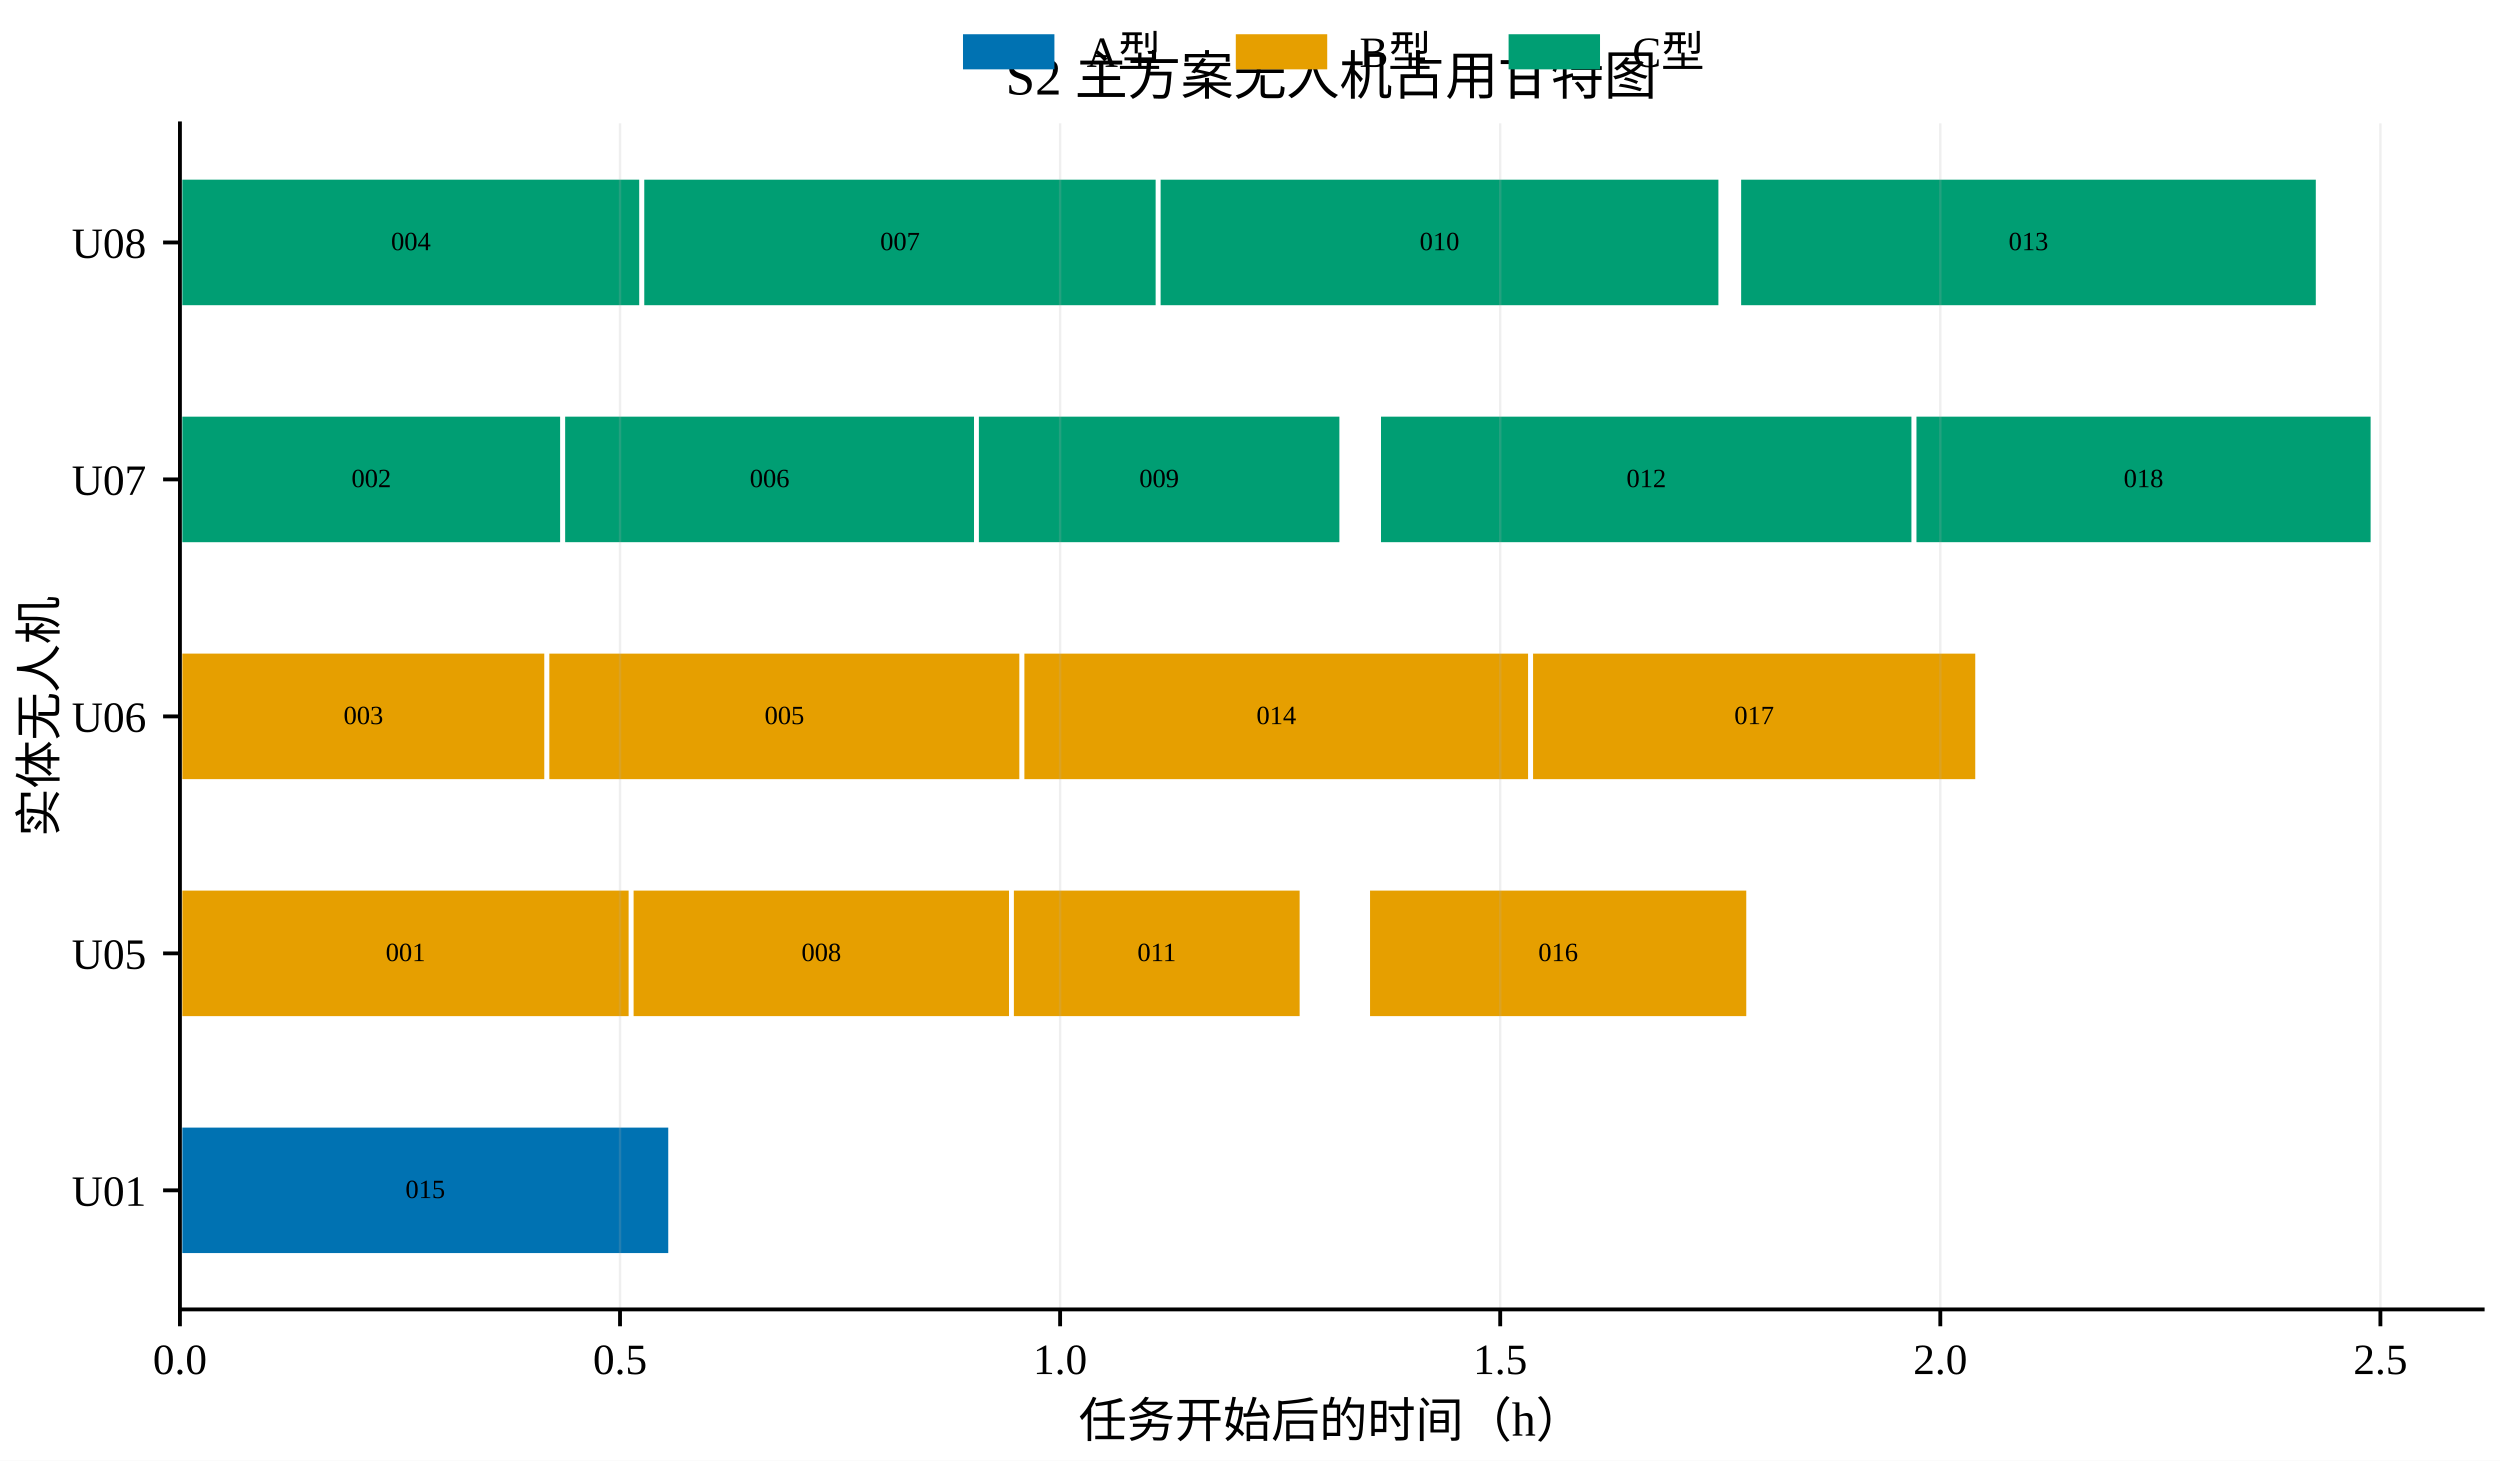
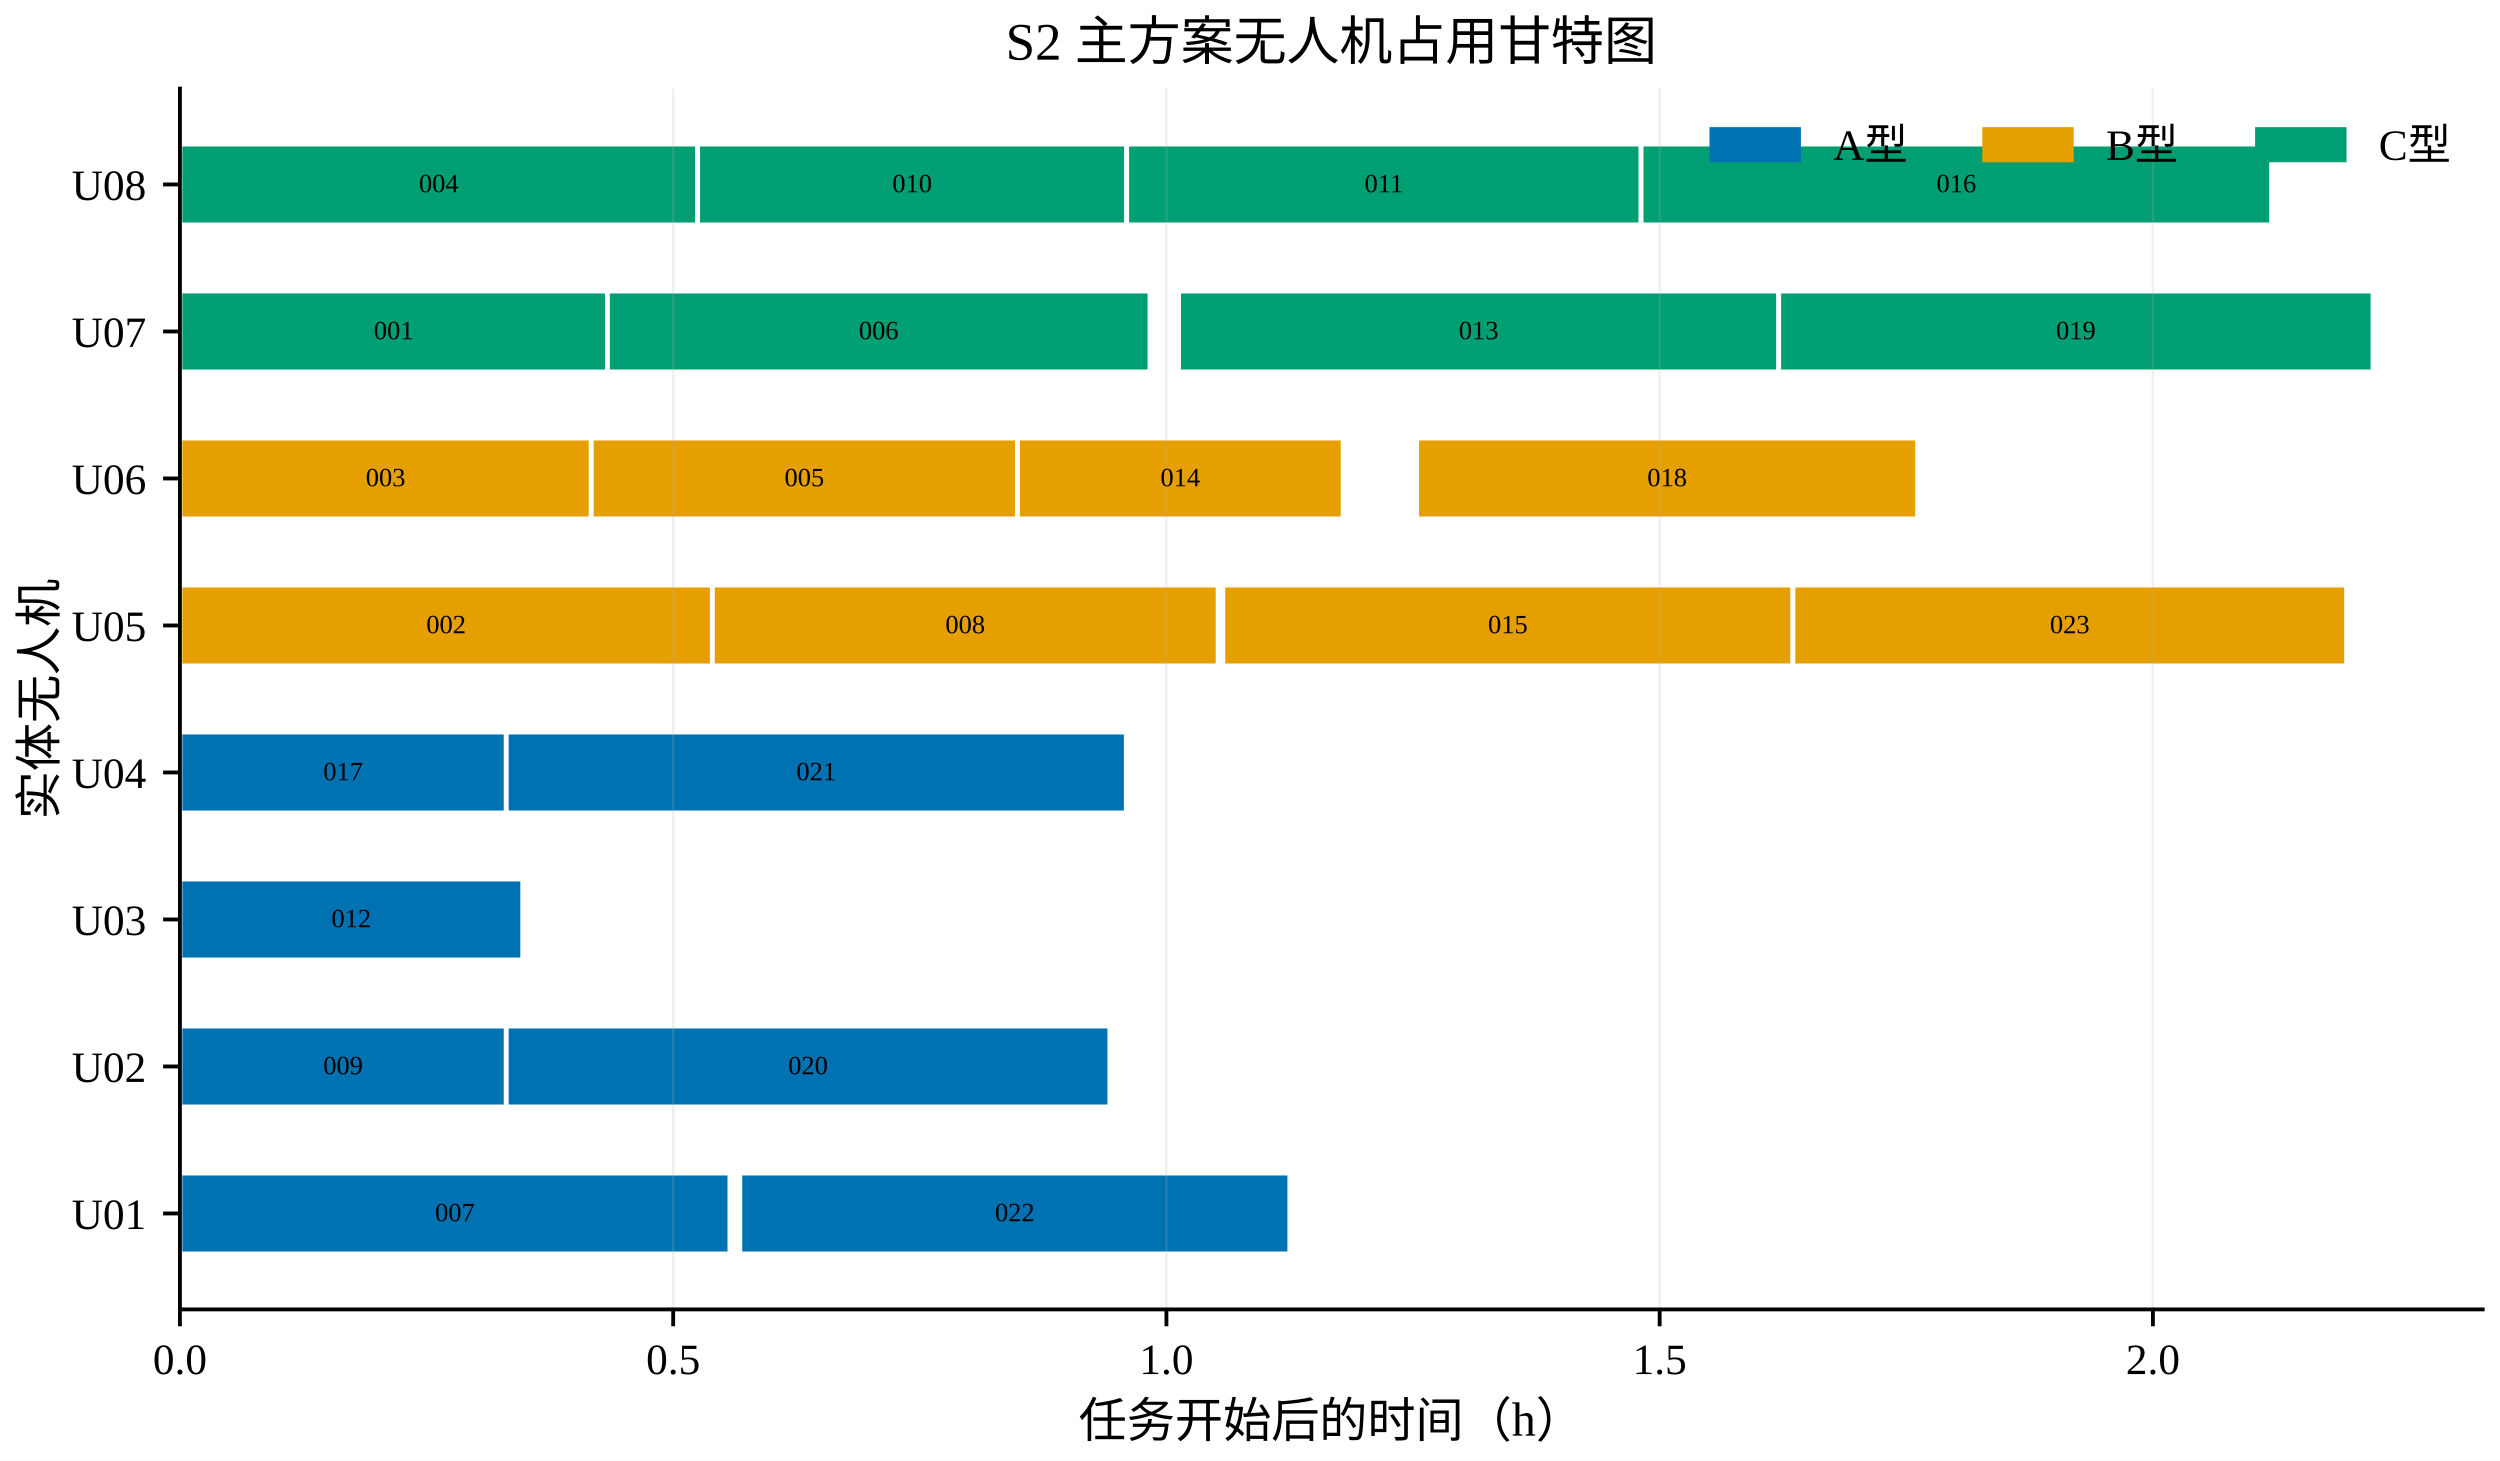
<svg xmlns="http://www.w3.org/2000/svg" xmlns:xlink="http://www.w3.org/1999/xlink" width="519.6pt" height="303.6pt" viewBox="0 0 519.6 303.6" version="1.1">
  <defs>
    <style type="text/css">*{stroke-linejoin: round; stroke-linecap: butt}</style>
  </defs>
  <g id="figure_1">
    <g id="patch_1">
      <path d="M 0 303.6  L 519.6 303.6  L 519.6 0  L 0 0  z " style="fill: #ffffff" />
    </g>
    <g id="axes_1">
      <g id="patch_2">
-         <path d="M 37.397 272.148  L 516 272.148  L 516 25.64  L 37.397 25.64  z " style="fill: #ffffff" />
+         <path d="M 37.397 272.148  L 516 272.148  L 516 18.409  L 37.397 18.409  z " style="fill: #ffffff" />
      </g>
      <g id="patch_3">
-         <path d="M 37.397 211.691  L 131.188 211.691  L 131.188 184.602  L 37.397 184.602  z " clip-path="url(#pebfbfeefde)" style="fill: #e69f00; stroke: #ffffff; stroke-linejoin: miter" />
+         <path d="M 37.397 77.299  L 126.253 77.299  L 126.253 60.495  L 37.397 60.495  z " clip-path="url(#pb7dc4a9b88)" style="fill: #009e73; stroke: #ffffff; stroke-linejoin: miter" />
      </g>
      <g id="patch_4">
-         <path d="M 37.397 113.186  L 116.961 113.186  L 116.961 86.097  L 37.397 86.097  z " clip-path="url(#pebfbfeefde)" style="fill: #009e73; stroke: #ffffff; stroke-linejoin: miter" />
+         <path d="M 37.397 138.404  L 148.055 138.404  L 148.055 121.6  L 37.397 121.6  z " clip-path="url(#pb7dc4a9b88)" style="fill: #e69f00; stroke: #ffffff; stroke-linejoin: miter" />
      </g>
      <g id="patch_5">
-         <path d="M 37.397 162.438  L 113.674 162.438  L 113.674 135.35  L 37.397 135.35  z " clip-path="url(#pebfbfeefde)" style="fill: #e69f00; stroke: #ffffff; stroke-linejoin: miter" />
+         <path d="M 37.397 107.851  L 122.886 107.851  L 122.886 91.047  L 37.397 91.047  z " clip-path="url(#pb7dc4a9b88)" style="fill: #e69f00; stroke: #ffffff; stroke-linejoin: miter" />
      </g>
      <g id="patch_6">
-         <path d="M 37.397 63.934  L 133.404 63.934  L 133.404 36.845  L 37.397 36.845  z " clip-path="url(#pebfbfeefde)" style="fill: #009e73; stroke: #ffffff; stroke-linejoin: miter" />
+         <path d="M 37.397 46.746  L 144.999 46.746  L 144.999 29.942  L 37.397 29.942  z " clip-path="url(#pb7dc4a9b88)" style="fill: #009e73; stroke: #ffffff; stroke-linejoin: miter" />
      </g>
      <g id="patch_7">
-         <path d="M 113.674 162.438  L 212.408 162.438  L 212.408 135.35  L 113.674 135.35  z " clip-path="url(#pebfbfeefde)" style="fill: #e69f00; stroke: #ffffff; stroke-linejoin: miter" />
+         <path d="M 122.886 107.851  L 211.47 107.851  L 211.47 91.047  L 122.886 91.047  z " clip-path="url(#pb7dc4a9b88)" style="fill: #e69f00; stroke: #ffffff; stroke-linejoin: miter" />
      </g>
      <g id="patch_8">
-         <path d="M 116.961 113.186  L 202.95 113.186  L 202.95 86.097  L 116.961 86.097  z " clip-path="url(#pebfbfeefde)" style="fill: #009e73; stroke: #ffffff; stroke-linejoin: miter" />
+         <path d="M 126.253 77.299  L 239.014 77.299  L 239.014 60.495  L 126.253 60.495  z " clip-path="url(#pb7dc4a9b88)" style="fill: #009e73; stroke: #ffffff; stroke-linejoin: miter" />
      </g>
      <g id="patch_9">
-         <path d="M 133.404 63.934  L 240.722 63.934  L 240.722 36.845  L 133.404 36.845  z " clip-path="url(#pebfbfeefde)" style="fill: #009e73; stroke: #ffffff; stroke-linejoin: miter" />
+         <path d="M 37.397 260.614  L 151.705 260.614  L 151.705 243.81  L 37.397 243.81  z " clip-path="url(#pb7dc4a9b88)" style="fill: #0072b2; stroke: #ffffff; stroke-linejoin: miter" />
      </g>
      <g id="patch_10">
-         <path d="M 131.188 211.691  L 210.226 211.691  L 210.226 184.602  L 131.188 184.602  z " clip-path="url(#pebfbfeefde)" style="fill: #e69f00; stroke: #ffffff; stroke-linejoin: miter" />
+         <path d="M 148.055 138.404  L 253.173 138.404  L 253.173 121.6  L 148.055 121.6  z " clip-path="url(#pb7dc4a9b88)" style="fill: #e69f00; stroke: #ffffff; stroke-linejoin: miter" />
      </g>
      <g id="patch_11">
-         <path d="M 202.95 113.186  L 278.878 113.186  L 278.878 86.097  L 202.95 86.097  z " clip-path="url(#pebfbfeefde)" style="fill: #009e73; stroke: #ffffff; stroke-linejoin: miter" />
+         <path d="M 37.397 230.062  L 105.222 230.062  L 105.222 213.258  L 37.397 213.258  z " clip-path="url(#pb7dc4a9b88)" style="fill: #0072b2; stroke: #ffffff; stroke-linejoin: miter" />
      </g>
      <g id="patch_12">
-         <path d="M 240.722 63.934  L 357.653 63.934  L 357.653 36.845  L 240.722 36.845  z " clip-path="url(#pebfbfeefde)" style="fill: #009e73; stroke: #ffffff; stroke-linejoin: miter" />
+         <path d="M 144.999 46.746  L 234.172 46.746  L 234.172 29.942  L 144.999 29.942  z " clip-path="url(#pb7dc4a9b88)" style="fill: #009e73; stroke: #ffffff; stroke-linejoin: miter" />
      </g>
      <g id="patch_13">
-         <path d="M 210.226 211.691  L 270.617 211.691  L 270.617 184.602  L 210.226 184.602  z " clip-path="url(#pebfbfeefde)" style="fill: #e69f00; stroke: #ffffff; stroke-linejoin: miter" />
+         <path d="M 234.172 46.746  L 341.084 46.746  L 341.084 29.942  L 234.172 29.942  z " clip-path="url(#pb7dc4a9b88)" style="fill: #009e73; stroke: #ffffff; stroke-linejoin: miter" />
      </g>
      <g id="patch_14">
-         <path d="M 286.527 113.186  L 397.817 113.186  L 397.817 86.097  L 286.527 86.097  z " clip-path="url(#pebfbfeefde)" style="fill: #009e73; stroke: #ffffff; stroke-linejoin: miter" />
+         <path d="M 37.397 199.509  L 108.64 199.509  L 108.64 182.705  L 37.397 182.705  z " clip-path="url(#pb7dc4a9b88)" style="fill: #0072b2; stroke: #ffffff; stroke-linejoin: miter" />
      </g>
      <g id="patch_15">
-         <path d="M 361.378 63.934  L 481.817 63.934  L 481.817 36.845  L 361.378 36.845  z " clip-path="url(#pebfbfeefde)" style="fill: #009e73; stroke: #ffffff; stroke-linejoin: miter" />
+         <path d="M 244.962 77.299  L 369.693 77.299  L 369.693 60.495  L 244.962 60.495  z " clip-path="url(#pb7dc4a9b88)" style="fill: #009e73; stroke: #ffffff; stroke-linejoin: miter" />
      </g>
      <g id="patch_16">
-         <path d="M 212.408 162.438  L 318.132 162.438  L 318.132 135.35  L 212.408 135.35  z " clip-path="url(#pebfbfeefde)" style="fill: #e69f00; stroke: #ffffff; stroke-linejoin: miter" />
+         <path d="M 211.47 107.851  L 279.154 107.851  L 279.154 91.047  L 211.47 91.047  z " clip-path="url(#pb7dc4a9b88)" style="fill: #e69f00; stroke: #ffffff; stroke-linejoin: miter" />
      </g>
      <g id="patch_17">
-         <path d="M 37.397 260.943  L 139.388 260.943  L 139.388 233.854  L 37.397 233.854  z " clip-path="url(#pebfbfeefde)" style="fill: #0072b2; stroke: #ffffff; stroke-linejoin: miter" />
+         <path d="M 254.151 138.404  L 372.643 138.404  L 372.643 121.6  L 254.151 121.6  z " clip-path="url(#pb7dc4a9b88)" style="fill: #e69f00; stroke: #ffffff; stroke-linejoin: miter" />
      </g>
      <g id="patch_18">
-         <path d="M 284.25 211.691  L 363.444 211.691  L 363.444 184.602  L 284.25 184.602  z " clip-path="url(#pebfbfeefde)" style="fill: #e69f00; stroke: #ffffff; stroke-linejoin: miter" />
+         <path d="M 341.084 46.746  L 472.136 46.746  L 472.136 29.942  L 341.084 29.942  z " clip-path="url(#pb7dc4a9b88)" style="fill: #009e73; stroke: #ffffff; stroke-linejoin: miter" />
      </g>
      <g id="patch_19">
-         <path d="M 318.132 162.438  L 411.038 162.438  L 411.038 135.35  L 318.132 135.35  z " clip-path="url(#pebfbfeefde)" style="fill: #e69f00; stroke: #ffffff; stroke-linejoin: miter" />
+         <path d="M 37.397 168.957  L 105.222 168.957  L 105.222 152.153  L 37.397 152.153  z " clip-path="url(#pb7dc4a9b88)" style="fill: #0072b2; stroke: #ffffff; stroke-linejoin: miter" />
      </g>
      <g id="patch_20">
-         <path d="M 397.817 113.186  L 493.209 113.186  L 493.209 86.097  L 397.817 86.097  z " clip-path="url(#pebfbfeefde)" style="fill: #009e73; stroke: #ffffff; stroke-linejoin: miter" />
+         <path d="M 294.433 107.851  L 398.56 107.851  L 398.56 91.047  L 294.433 91.047  z " clip-path="url(#pb7dc4a9b88)" style="fill: #e69f00; stroke: #ffffff; stroke-linejoin: miter" />
+       </g>
+       <g id="patch_21">
+         <path d="M 369.693 77.299  L 493.209 77.299  L 493.209 60.495  L 369.693 60.495  z " clip-path="url(#pb7dc4a9b88)" style="fill: #009e73; stroke: #ffffff; stroke-linejoin: miter" />
+       </g>
+       <g id="patch_22">
+         <path d="M 105.222 230.062  L 230.669 230.062  L 230.669 213.258  L 105.222 213.258  z " clip-path="url(#pb7dc4a9b88)" style="fill: #0072b2; stroke: #ffffff; stroke-linejoin: miter" />
+       </g>
+       <g id="patch_23">
+         <path d="M 105.222 168.957  L 234.086 168.957  L 234.086 152.153  L 105.222 152.153  z " clip-path="url(#pb7dc4a9b88)" style="fill: #0072b2; stroke: #ffffff; stroke-linejoin: miter" />
+       </g>
+       <g id="patch_24">
+         <path d="M 153.764 260.614  L 268.072 260.614  L 268.072 243.81  L 153.764 243.81  z " clip-path="url(#pb7dc4a9b88)" style="fill: #0072b2; stroke: #ffffff; stroke-linejoin: miter" />
+       </g>
+       <g id="patch_25">
+         <path d="M 372.643 138.404  L 487.718 138.404  L 487.718 121.6  L 372.643 121.6  z " clip-path="url(#pb7dc4a9b88)" style="fill: #e69f00; stroke: #ffffff; stroke-linejoin: miter" />
      </g>
      <g id="matplotlib.axis_1">
        <g id="xtick_1">
          <g id="line2d_1">
-             <path d="M 37.397 272.148  L 37.397 25.64  " clip-path="url(#pebfbfeefde)" style="fill: none; stroke: #b0b0b0; stroke-opacity: 0.2; stroke-width: 0.5; stroke-linecap: square" />
+             <path d="M 37.397 272.148  L 37.397 18.409  " clip-path="url(#pb7dc4a9b88)" style="fill: none; stroke: #b0b0b0; stroke-opacity: 0.2; stroke-width: 0.5; stroke-linecap: square" />
          </g>
          <g id="line2d_2">
            <defs>
-               <path id="m3a753e8c7f" d="M 0 0  L 0 3.5  " style="stroke: #000000; stroke-width: 0.8" />
+               <path id="m736cf37923" d="M 0 0  L 0 3.5  " style="stroke: #000000; stroke-width: 0.8" />
            </defs>
            <g>
-               <use xlink:href="#m3a753e8c7f" x="37.397" y="272.148" style="stroke: #000000; stroke-width: 0.8" />
+               <use xlink:href="#m736cf37923" x="37.397" y="272.148" style="stroke: #000000; stroke-width: 0.8" />
            </g>
          </g>
          <g id="text_1">
-             <text style="font: 9px 'SimSun', 'Times New Roman', 'Times', 'DejaVu Serif', serif; text-anchor: middle" x="37.397" y="285.582" transform="rotate(-0 37.39688 285.5815)">0.0</text>
+             <text style="font: 9px 'SimSun', 'Times New Roman', 'Times', 'DejaVu Serif', serif; text-anchor: middle" x="37.397" y="285.582" transform="rotate(-0 37.39688 285.5816)">0.0</text>
          </g>
        </g>
        <g id="xtick_2">
          <g id="line2d_3">
-             <path d="M 128.866 272.148  L 128.866 25.64  " clip-path="url(#pebfbfeefde)" style="fill: none; stroke: #b0b0b0; stroke-opacity: 0.2; stroke-width: 0.5; stroke-linecap: square" />
+             <path d="M 139.913 272.148  L 139.913 18.409  " clip-path="url(#pb7dc4a9b88)" style="fill: none; stroke: #b0b0b0; stroke-opacity: 0.2; stroke-width: 0.5; stroke-linecap: square" />
          </g>
          <g id="line2d_4">
            <g>
-               <use xlink:href="#m3a753e8c7f" x="128.866" y="272.148" style="stroke: #000000; stroke-width: 0.8" />
+               <use xlink:href="#m736cf37923" x="139.913" y="272.148" style="stroke: #000000; stroke-width: 0.8" />
            </g>
          </g>
          <g id="text_2">
-             <text style="font: 9px 'SimSun', 'Times New Roman', 'Times', 'DejaVu Serif', serif; text-anchor: middle" x="128.866" y="285.582" transform="rotate(-0 128.8659 285.5815)">0.5</text>
+             <text style="font: 9px 'SimSun', 'Times New Roman', 'Times', 'DejaVu Serif', serif; text-anchor: middle" x="139.913" y="285.582" transform="rotate(-0 139.9126 285.5816)">0.5</text>
          </g>
        </g>
        <g id="xtick_3">
          <g id="line2d_5">
-             <path d="M 220.335 272.148  L 220.335 25.64  " clip-path="url(#pebfbfeefde)" style="fill: none; stroke: #b0b0b0; stroke-opacity: 0.2; stroke-width: 0.5; stroke-linecap: square" />
+             <path d="M 242.428 272.148  L 242.428 18.409  " clip-path="url(#pb7dc4a9b88)" style="fill: none; stroke: #b0b0b0; stroke-opacity: 0.2; stroke-width: 0.5; stroke-linecap: square" />
          </g>
          <g id="line2d_6">
            <g>
-               <use xlink:href="#m3a753e8c7f" x="220.335" y="272.148" style="stroke: #000000; stroke-width: 0.8" />
+               <use xlink:href="#m736cf37923" x="242.428" y="272.148" style="stroke: #000000; stroke-width: 0.8" />
            </g>
          </g>
          <g id="text_3">
-             <text style="font: 9px 'SimSun', 'Times New Roman', 'Times', 'DejaVu Serif', serif; text-anchor: middle" x="220.335" y="285.582" transform="rotate(-0 220.3349 285.5815)">1.0</text>
+             <text style="font: 9px 'SimSun', 'Times New Roman', 'Times', 'DejaVu Serif', serif; text-anchor: middle" x="242.428" y="285.582" transform="rotate(-0 242.4283 285.5816)">1.0</text>
          </g>
        </g>
        <g id="xtick_4">
          <g id="line2d_7">
-             <path d="M 311.804 272.148  L 311.804 25.64  " clip-path="url(#pebfbfeefde)" style="fill: none; stroke: #b0b0b0; stroke-opacity: 0.2; stroke-width: 0.5; stroke-linecap: square" />
+             <path d="M 344.944 272.148  L 344.944 18.409  " clip-path="url(#pb7dc4a9b88)" style="fill: none; stroke: #b0b0b0; stroke-opacity: 0.2; stroke-width: 0.5; stroke-linecap: square" />
          </g>
          <g id="line2d_8">
            <g>
-               <use xlink:href="#m3a753e8c7f" x="311.804" y="272.148" style="stroke: #000000; stroke-width: 0.8" />
+               <use xlink:href="#m736cf37923" x="344.944" y="272.148" style="stroke: #000000; stroke-width: 0.8" />
            </g>
          </g>
          <g id="text_4">
-             <text style="font: 9px 'SimSun', 'Times New Roman', 'Times', 'DejaVu Serif', serif; text-anchor: middle" x="311.804" y="285.582" transform="rotate(-0 311.8039 285.5815)">1.5</text>
+             <text style="font: 9px 'SimSun', 'Times New Roman', 'Times', 'DejaVu Serif', serif; text-anchor: middle" x="344.944" y="285.582" transform="rotate(-0 344.944 285.5816)">1.5</text>
          </g>
        </g>
        <g id="xtick_5">
          <g id="line2d_9">
-             <path d="M 403.273 272.148  L 403.273 25.64  " clip-path="url(#pebfbfeefde)" style="fill: none; stroke: #b0b0b0; stroke-opacity: 0.2; stroke-width: 0.5; stroke-linecap: square" />
+             <path d="M 447.46 272.148  L 447.46 18.409  " clip-path="url(#pb7dc4a9b88)" style="fill: none; stroke: #b0b0b0; stroke-opacity: 0.2; stroke-width: 0.5; stroke-linecap: square" />
          </g>
          <g id="line2d_10">
            <g>
-               <use xlink:href="#m3a753e8c7f" x="403.273" y="272.148" style="stroke: #000000; stroke-width: 0.8" />
+               <use xlink:href="#m736cf37923" x="447.46" y="272.148" style="stroke: #000000; stroke-width: 0.8" />
            </g>
          </g>
          <g id="text_5">
-             <text style="font: 9px 'SimSun', 'Times New Roman', 'Times', 'DejaVu Serif', serif; text-anchor: middle" x="403.273" y="285.582" transform="rotate(-0 403.2729 285.5815)">2.0</text>
-           </g>
-         </g>
-         <g id="xtick_6">
-           <g id="line2d_11">
-             <path d="M 494.742 272.148  L 494.742 25.64  " clip-path="url(#pebfbfeefde)" style="fill: none; stroke: #b0b0b0; stroke-opacity: 0.2; stroke-width: 0.5; stroke-linecap: square" />
-           </g>
-           <g id="line2d_12">
-             <g>
-               <use xlink:href="#m3a753e8c7f" x="494.742" y="272.148" style="stroke: #000000; stroke-width: 0.8" />
-             </g>
-           </g>
-           <g id="text_6">
-             <text style="font: 9px 'SimSun', 'Times New Roman', 'Times', 'DejaVu Serif', serif; text-anchor: middle" x="494.742" y="285.582" transform="rotate(-0 494.7419 285.5815)">2.5</text>
-           </g>
-         </g>
-         <g id="text_7">
+             <text style="font: 9px 'SimSun', 'Times New Roman', 'Times', 'DejaVu Serif', serif; text-anchor: middle" x="447.46" y="285.582" transform="rotate(-0 447.4597 285.5816)">2.0</text>
+           </g>
+         </g>
+         <g id="text_6">
          <text style="font: 10px 'SimSun', 'Times New Roman', 'Times', 'DejaVu Serif', serif; text-anchor: middle" x="276.698" y="298.71" transform="rotate(-0 276.6982 298.7105)">任务开始后的时间（h）</text>
        </g>
      </g>
      <g id="matplotlib.axis_2">
        <g id="ytick_1">
+           <g id="line2d_11">
+             <defs>
+               <path id="m12c7e9a348" d="M 0 0  L -3.5 0  " style="stroke: #000000; stroke-width: 0.8" />
+             </defs>
+             <g>
+               <use xlink:href="#m12c7e9a348" x="37.397" y="252.212" style="stroke: #000000; stroke-width: 0.8" />
+             </g>
+           </g>
+           <g id="text_7">
+             <text style="font: 9px 'SimSun', 'Times New Roman', 'Times', 'DejaVu Serif', serif; text-anchor: end" x="30.397" y="255.429" transform="rotate(-0 30.39688 255.4292)">U01</text>
+           </g>
+         </g>
+         <g id="ytick_2">
+           <g id="line2d_12">
+             <g>
+               <use xlink:href="#m12c7e9a348" x="37.397" y="221.66" style="stroke: #000000; stroke-width: 0.8" />
+             </g>
+           </g>
+           <g id="text_8">
+             <text style="font: 9px 'SimSun', 'Times New Roman', 'Times', 'DejaVu Serif', serif; text-anchor: end" x="30.397" y="224.877" transform="rotate(-0 30.39688 224.8766)">U02</text>
+           </g>
+         </g>
+         <g id="ytick_3">
          <g id="line2d_13">
-             <defs>
-               <path id="m437c6da424" d="M 0 0  L -3.5 0  " style="stroke: #000000; stroke-width: 0.8" />
-             </defs>
-             <g>
-               <use xlink:href="#m437c6da424" x="37.397" y="247.399" style="stroke: #000000; stroke-width: 0.8" />
-             </g>
-           </g>
-           <g id="text_8">
-             <text style="font: 9px 'SimSun', 'Times New Roman', 'Times', 'DejaVu Serif', serif; text-anchor: end" x="30.397" y="250.615" transform="rotate(-0 30.39688 250.6155)">U01</text>
-           </g>
-         </g>
-         <g id="ytick_2">
+             <g>
+               <use xlink:href="#m12c7e9a348" x="37.397" y="191.107" style="stroke: #000000; stroke-width: 0.8" />
+             </g>
+           </g>
+           <g id="text_9">
+             <text style="font: 9px 'SimSun', 'Times New Roman', 'Times', 'DejaVu Serif', serif; text-anchor: end" x="30.397" y="194.324" transform="rotate(-0 30.39688 194.324)">U03</text>
+           </g>
+         </g>
+         <g id="ytick_4">
          <g id="line2d_14">
            <g>
-               <use xlink:href="#m437c6da424" x="37.397" y="198.146" style="stroke: #000000; stroke-width: 0.8" />
-             </g>
-           </g>
-           <g id="text_9">
-             <text style="font: 9px 'SimSun', 'Times New Roman', 'Times', 'DejaVu Serif', serif; text-anchor: end" x="30.397" y="201.363" transform="rotate(-0 30.39688 201.3631)">U05</text>
-           </g>
-         </g>
-         <g id="ytick_3">
+               <use xlink:href="#m12c7e9a348" x="37.397" y="160.555" style="stroke: #000000; stroke-width: 0.8" />
+             </g>
+           </g>
+           <g id="text_10">
+             <text style="font: 9px 'SimSun', 'Times New Roman', 'Times', 'DejaVu Serif', serif; text-anchor: end" x="30.397" y="163.771" transform="rotate(-0 30.39688 163.7714)">U04</text>
+           </g>
+         </g>
+         <g id="ytick_5">
          <g id="line2d_15">
            <g>
-               <use xlink:href="#m437c6da424" x="37.397" y="148.894" style="stroke: #000000; stroke-width: 0.8" />
-             </g>
-           </g>
-           <g id="text_10">
-             <text style="font: 9px 'SimSun', 'Times New Roman', 'Times', 'DejaVu Serif', serif; text-anchor: end" x="30.397" y="152.111" transform="rotate(-0 30.39688 152.1108)">U06</text>
-           </g>
-         </g>
-         <g id="ytick_4">
+               <use xlink:href="#m12c7e9a348" x="37.397" y="130.002" style="stroke: #000000; stroke-width: 0.8" />
+             </g>
+           </g>
+           <g id="text_11">
+             <text style="font: 9px 'SimSun', 'Times New Roman', 'Times', 'DejaVu Serif', serif; text-anchor: end" x="30.397" y="133.219" transform="rotate(-0 30.39688 133.2188)">U05</text>
+           </g>
+         </g>
+         <g id="ytick_6">
          <g id="line2d_16">
            <g>
-               <use xlink:href="#m437c6da424" x="37.397" y="99.642" style="stroke: #000000; stroke-width: 0.8" />
-             </g>
-           </g>
-           <g id="text_11">
-             <text style="font: 9px 'SimSun', 'Times New Roman', 'Times', 'DejaVu Serif', serif; text-anchor: end" x="30.397" y="102.858" transform="rotate(-0 30.39688 102.8585)">U07</text>
-           </g>
-         </g>
-         <g id="ytick_5">
+               <use xlink:href="#m12c7e9a348" x="37.397" y="99.449" style="stroke: #000000; stroke-width: 0.8" />
+             </g>
+           </g>
+           <g id="text_12">
+             <text style="font: 9px 'SimSun', 'Times New Roman', 'Times', 'DejaVu Serif', serif; text-anchor: end" x="30.397" y="102.666" transform="rotate(-0 30.39688 102.6662)">U06</text>
+           </g>
+         </g>
+         <g id="ytick_7">
          <g id="line2d_17">
            <g>
-               <use xlink:href="#m437c6da424" x="37.397" y="50.389" style="stroke: #000000; stroke-width: 0.8" />
-             </g>
-           </g>
-           <g id="text_12">
-             <text style="font: 9px 'SimSun', 'Times New Roman', 'Times', 'DejaVu Serif', serif; text-anchor: end" x="30.397" y="53.606" transform="rotate(-0 30.39688 53.60617)">U08</text>
-           </g>
-         </g>
-         <g id="text_13">
-           <text style="font: 10px 'SimSun', 'Times New Roman', 'Times', 'DejaVu Serif', serif; text-anchor: middle" x="11.608" y="148.894" transform="rotate(-90 11.60781 148.894)">实体无人机</text>
-         </g>
-       </g>
-       <g id="patch_21">
-         <path d="M 37.397 272.148  L 37.397 25.64  " style="fill: none; stroke: #000000; stroke-width: 0.8; stroke-linejoin: miter; stroke-linecap: square" />
-       </g>
-       <g id="patch_22">
+               <use xlink:href="#m12c7e9a348" x="37.397" y="68.897" style="stroke: #000000; stroke-width: 0.8" />
+             </g>
+           </g>
+           <g id="text_13">
+             <text style="font: 9px 'SimSun', 'Times New Roman', 'Times', 'DejaVu Serif', serif; text-anchor: end" x="30.397" y="72.114" transform="rotate(-0 30.39688 72.11357)">U07</text>
+           </g>
+         </g>
+         <g id="ytick_8">
+           <g id="line2d_18">
+             <g>
+               <use xlink:href="#m12c7e9a348" x="37.397" y="38.344" style="stroke: #000000; stroke-width: 0.8" />
+             </g>
+           </g>
+           <g id="text_14">
+             <text style="font: 9px 'SimSun', 'Times New Roman', 'Times', 'DejaVu Serif', serif; text-anchor: end" x="30.397" y="41.561" transform="rotate(-0 30.39688 41.56096)">U08</text>
+           </g>
+         </g>
+         <g id="text_15">
+           <text style="font: 10px 'SimSun', 'Times New Roman', 'Times', 'DejaVu Serif', serif; text-anchor: middle" x="11.608" y="145.278" transform="rotate(-90 11.60781 145.2783)">实体无人机</text>
+         </g>
+       </g>
+       <g id="patch_26">
+         <path d="M 37.397 272.148  L 37.397 18.409  " style="fill: none; stroke: #000000; stroke-width: 0.8; stroke-linejoin: miter; stroke-linecap: square" />
+       </g>
+       <g id="patch_27">
        <path d="M 37.397 272.148  L 516 272.148  " style="fill: none; stroke: #000000; stroke-width: 0.8; stroke-linejoin: miter; stroke-linecap: square" />
      </g>
-       <g id="text_14">
-         <text style="font: 5.5px 'SimSun', 'Times New Roman', 'Times', 'DejaVu Serif', serif; text-anchor: middle" x="84.292" y="199.758" transform="rotate(-0 84.29247 199.7577)">001</text>
-       </g>
-       <g id="text_15">
-         <text style="font: 5.5px 'SimSun', 'Times New Roman', 'Times', 'DejaVu Serif', serif; text-anchor: middle" x="77.179" y="101.253" transform="rotate(-0 77.17892 101.253)">002</text>
-       </g>
      <g id="text_16">
-         <text style="font: 5.5px 'SimSun', 'Times New Roman', 'Times', 'DejaVu Serif', serif; text-anchor: middle" x="75.535" y="150.505" transform="rotate(-0 75.53542 150.5053)">003</text>
+         <text style="font: 5.5px 'SimSun', 'Times New Roman', 'Times', 'DejaVu Serif', serif; text-anchor: middle" x="81.825" y="70.508" transform="rotate(-0 81.82516 70.5081)">001</text>
      </g>
      <g id="text_17">
-         <text style="font: 5.5px 'SimSun', 'Times New Roman', 'Times', 'DejaVu Serif', serif; text-anchor: middle" x="85.401" y="52.001" transform="rotate(-0 85.40056 52.0007)">004</text>
+         <text style="font: 5.5px 'SimSun', 'Times New Roman', 'Times', 'DejaVu Serif', serif; text-anchor: middle" x="92.726" y="131.613" transform="rotate(-0 92.72587 131.6133)">002</text>
      </g>
      <g id="text_18">
-         <text style="font: 5.5px 'SimSun', 'Times New Roman', 'Times', 'DejaVu Serif', serif; text-anchor: middle" x="163.041" y="150.505" transform="rotate(-0 163.0409 150.5053)">005</text>
+         <text style="font: 5.5px 'SimSun', 'Times New Roman', 'Times', 'DejaVu Serif', serif; text-anchor: middle" x="80.141" y="101.061" transform="rotate(-0 80.14141 101.0607)">003</text>
      </g>
      <g id="text_19">
-         <text style="font: 5.5px 'SimSun', 'Times New Roman', 'Times', 'DejaVu Serif', serif; text-anchor: middle" x="159.956" y="101.253" transform="rotate(-0 159.9557 101.253)">006</text>
+         <text style="font: 5.5px 'SimSun', 'Times New Roman', 'Times', 'DejaVu Serif', serif; text-anchor: middle" x="91.198" y="39.955" transform="rotate(-0 91.19796 39.95549)">004</text>
      </g>
      <g id="text_20">
-         <text style="font: 5.5px 'SimSun', 'Times New Roman', 'Times', 'DejaVu Serif', serif; text-anchor: middle" x="187.063" y="52.001" transform="rotate(-0 187.0632 52.0007)">007</text>
+         <text style="font: 5.5px 'SimSun', 'Times New Roman', 'Times', 'DejaVu Serif', serif; text-anchor: middle" x="167.178" y="101.061" transform="rotate(-0 167.1778 101.0607)">005</text>
      </g>
      <g id="text_21">
-         <text style="font: 5.5px 'SimSun', 'Times New Roman', 'Times', 'DejaVu Serif', serif; text-anchor: middle" x="170.707" y="199.758" transform="rotate(-0 170.7072 199.7577)">008</text>
+         <text style="font: 5.5px 'SimSun', 'Times New Roman', 'Times', 'DejaVu Serif', serif; text-anchor: middle" x="182.634" y="70.508" transform="rotate(-0 182.6339 70.5081)">006</text>
      </g>
      <g id="text_22">
-         <text style="font: 5.5px 'SimSun', 'Times New Roman', 'Times', 'DejaVu Serif', serif; text-anchor: middle" x="240.914" y="101.253" transform="rotate(-0 240.9143 101.253)">009</text>
+         <text style="font: 5.5px 'SimSun', 'Times New Roman', 'Times', 'DejaVu Serif', serif; text-anchor: middle" x="94.551" y="253.824" transform="rotate(-0 94.55104 253.8237)">007</text>
      </g>
      <g id="text_23">
-         <text style="font: 5.5px 'SimSun', 'Times New Roman', 'Times', 'DejaVu Serif', serif; text-anchor: middle" x="299.188" y="52.001" transform="rotate(-0 299.1875 52.0007)">010</text>
+         <text style="font: 5.5px 'SimSun', 'Times New Roman', 'Times', 'DejaVu Serif', serif; text-anchor: middle" x="200.614" y="131.613" transform="rotate(-0 200.614 131.6133)">008</text>
      </g>
      <g id="text_24">
-         <text style="font: 5.5px 'SimSun', 'Times New Roman', 'Times', 'DejaVu Serif', serif; text-anchor: middle" x="240.422" y="199.758" transform="rotate(-0 240.4219 199.7577)">011</text>
+         <text style="font: 5.5px 'SimSun', 'Times New Roman', 'Times', 'DejaVu Serif', serif; text-anchor: middle" x="71.31" y="223.271" transform="rotate(-0 71.30962 223.2711)">009</text>
      </g>
      <g id="text_25">
-         <text style="font: 5.5px 'SimSun', 'Times New Roman', 'Times', 'DejaVu Serif', serif; text-anchor: middle" x="342.172" y="101.253" transform="rotate(-0 342.172 101.253)">012</text>
+         <text style="font: 5.5px 'SimSun', 'Times New Roman', 'Times', 'DejaVu Serif', serif; text-anchor: middle" x="189.586" y="39.955" transform="rotate(-0 189.5856 39.95549)">010</text>
      </g>
      <g id="text_26">
-         <text style="font: 5.5px 'SimSun', 'Times New Roman', 'Times', 'DejaVu Serif', serif; text-anchor: middle" x="421.598" y="52.001" transform="rotate(-0 421.5978 52.0007)">013</text>
+         <text style="font: 5.5px 'SimSun', 'Times New Roman', 'Times', 'DejaVu Serif', serif; text-anchor: middle" x="287.628" y="39.955" transform="rotate(-0 287.628 39.95549)">011</text>
      </g>
      <g id="text_27">
-         <text style="font: 5.5px 'SimSun', 'Times New Roman', 'Times', 'DejaVu Serif', serif; text-anchor: middle" x="265.27" y="150.505" transform="rotate(-0 265.2699 150.5053)">014</text>
+         <text style="font: 5.5px 'SimSun', 'Times New Roman', 'Times', 'DejaVu Serif', serif; text-anchor: middle" x="73.018" y="192.719" transform="rotate(-0 73.01822 192.7185)">012</text>
      </g>
      <g id="text_28">
-         <text style="font: 5.5px 'SimSun', 'Times New Roman', 'Times', 'DejaVu Serif', serif; text-anchor: middle" x="88.392" y="249.01" transform="rotate(-0 88.39232 249.01)">015</text>
+         <text style="font: 5.5px 'SimSun', 'Times New Roman', 'Times', 'DejaVu Serif', serif; text-anchor: middle" x="307.328" y="70.508" transform="rotate(-0 307.3277 70.5081)">013</text>
      </g>
      <g id="text_29">
-         <text style="font: 5.5px 'SimSun', 'Times New Roman', 'Times', 'DejaVu Serif', serif; text-anchor: middle" x="323.847" y="199.758" transform="rotate(-0 323.8472 199.7577)">016</text>
+         <text style="font: 5.5px 'SimSun', 'Times New Roman', 'Times', 'DejaVu Serif', serif; text-anchor: middle" x="245.312" y="101.061" transform="rotate(-0 245.3119 101.0607)">014</text>
      </g>
      <g id="text_30">
-         <text style="font: 5.5px 'SimSun', 'Times New Roman', 'Times', 'DejaVu Serif', serif; text-anchor: middle" x="364.585" y="150.505" transform="rotate(-0 364.5849 150.5053)">017</text>
+         <text style="font: 5.5px 'SimSun', 'Times New Roman', 'Times', 'DejaVu Serif', serif; text-anchor: middle" x="313.397" y="131.613" transform="rotate(-0 313.3971 131.6133)">015</text>
      </g>
      <g id="text_31">
-         <text style="font: 5.5px 'SimSun', 'Times New Roman', 'Times', 'DejaVu Serif', serif; text-anchor: middle" x="445.513" y="101.253" transform="rotate(-0 445.5132 101.253)">018</text>
+         <text style="font: 5.5px 'SimSun', 'Times New Roman', 'Times', 'DejaVu Serif', serif; text-anchor: middle" x="406.61" y="39.955" transform="rotate(-0 406.6103 39.95549)">016</text>
      </g>
      <g id="text_32">
-         <text style="font: 11px 'SimSun', 'Times New Roman', 'Times', 'DejaVu Serif', serif; text-anchor: middle" x="276.698" y="19.64" transform="rotate(-0 276.6982 19.64008)">S2 主方案无人机占用甘特图</text>
+         <text style="font: 5.5px 'SimSun', 'Times New Roman', 'Times', 'DejaVu Serif', serif; text-anchor: middle" x="71.31" y="162.166" transform="rotate(-0 71.30962 162.1659)">017</text>
+       </g>
+       <g id="text_33">
+         <text style="font: 5.5px 'SimSun', 'Times New Roman', 'Times', 'DejaVu Serif', serif; text-anchor: middle" x="346.496" y="101.061" transform="rotate(-0 346.4965 101.0607)">018</text>
+       </g>
+       <g id="text_34">
+         <text style="font: 5.5px 'SimSun', 'Times New Roman', 'Times', 'DejaVu Serif', serif; text-anchor: middle" x="431.451" y="70.508" transform="rotate(-0 431.4511 70.5081)">019</text>
+       </g>
+       <g id="text_35">
+         <text style="font: 5.5px 'SimSun', 'Times New Roman', 'Times', 'DejaVu Serif', serif; text-anchor: middle" x="167.946" y="223.271" transform="rotate(-0 167.9457 223.2711)">020</text>
+       </g>
+       <g id="text_36">
+         <text style="font: 5.5px 'SimSun', 'Times New Roman', 'Times', 'DejaVu Serif', serif; text-anchor: middle" x="169.654" y="162.166" transform="rotate(-0 169.6543 162.1659)">021</text>
+       </g>
+       <g id="text_37">
+         <text style="font: 5.5px 'SimSun', 'Times New Roman', 'Times', 'DejaVu Serif', serif; text-anchor: middle" x="210.918" y="253.824" transform="rotate(-0 210.9178 253.8237)">022</text>
+       </g>
+       <g id="text_38">
+         <text style="font: 5.5px 'SimSun', 'Times New Roman', 'Times', 'DejaVu Serif', serif; text-anchor: middle" x="430.181" y="131.613" transform="rotate(-0 430.1809 131.6133)">023</text>
+       </g>
+       <g id="text_39">
+         <text style="font: 11px 'SimSun', 'Times New Roman', 'Times', 'DejaVu Serif', serif; text-anchor: middle" x="276.698" y="12.409" transform="rotate(-0 276.6982 12.40859)">S2 主方案无人机占用甘特图</text>
      </g>
      <g id="legend_1">
-         <g id="patch_23">
-           <path d="M 200.648 13.915  L 218.648 13.915  L 218.648 7.615  L 200.648 7.615  z " style="fill: #0072b2; stroke: #0072b2; stroke-linejoin: miter" />
-         </g>
-         <g id="text_33">
-           <text style="font: 9px 'SimSun', 'Times New Roman', 'Times', 'DejaVu Serif', serif; text-anchor: start" x="225.848" y="13.915" transform="rotate(-0 225.8482 13.91484)">A型</text>
-         </g>
-         <g id="patch_24">
-           <path d="M 257.348 13.915  L 275.348 13.915  L 275.348 7.615  L 257.348 7.615  z " style="fill: #e69f00; stroke: #e69f00; stroke-linejoin: miter" />
-         </g>
-         <g id="text_34">
-           <text style="font: 9px 'SimSun', 'Times New Roman', 'Times', 'DejaVu Serif', serif; text-anchor: start" x="282.548" y="13.915" transform="rotate(-0 282.5482 13.91484)">B型</text>
-         </g>
-         <g id="patch_25">
-           <path d="M 314.048 13.915  L 332.048 13.915  L 332.048 7.615  L 314.048 7.615  z " style="fill: #009e73; stroke: #009e73; stroke-linejoin: miter" />
-         </g>
-         <g id="text_35">
-           <text style="font: 9px 'SimSun', 'Times New Roman', 'Times', 'DejaVu Serif', serif; text-anchor: start" x="339.248" y="13.915" transform="rotate(-0 339.2482 13.91484)">C型</text>
+         <g id="patch_28">
+           <path d="M 355.8 33.223  L 373.8 33.223  L 373.8 26.923  L 355.8 26.923  z " style="fill: #0072b2; stroke: #0072b2; stroke-linejoin: miter" />
+         </g>
+         <g id="text_40">
+           <text style="font: 9px 'SimSun', 'Times New Roman', 'Times', 'DejaVu Serif', serif; text-anchor: start" x="381" y="33.223" transform="rotate(-0 380.9995 33.22344)">A型</text>
+         </g>
+         <g id="patch_29">
+           <path d="M 412.5 33.223  L 430.5 33.223  L 430.5 26.923  L 412.5 26.923  z " style="fill: #e69f00; stroke: #e69f00; stroke-linejoin: miter" />
+         </g>
+         <g id="text_41">
+           <text style="font: 9px 'SimSun', 'Times New Roman', 'Times', 'DejaVu Serif', serif; text-anchor: start" x="437.7" y="33.223" transform="rotate(-0 437.6995 33.22344)">B型</text>
+         </g>
+         <g id="patch_30">
+           <path d="M 469.2 33.223  L 487.2 33.223  L 487.2 26.923  L 469.2 26.923  z " style="fill: #009e73; stroke: #009e73; stroke-linejoin: miter" />
+         </g>
+         <g id="text_42">
+           <text style="font: 9px 'SimSun', 'Times New Roman', 'Times', 'DejaVu Serif', serif; text-anchor: start" x="494.4" y="33.223" transform="rotate(-0 494.3995 33.22344)">C型</text>
        </g>
      </g>
    </g>
  </g>
  <defs>
-     <clipPath id="pebfbfeefde">
-       <rect x="37.397" y="25.64" width="478.603" height="246.508" />
+     <clipPath id="pb7dc4a9b88">
+       <rect x="37.397" y="18.409" width="478.603" height="253.739" />
    </clipPath>
  </defs>
</svg>
